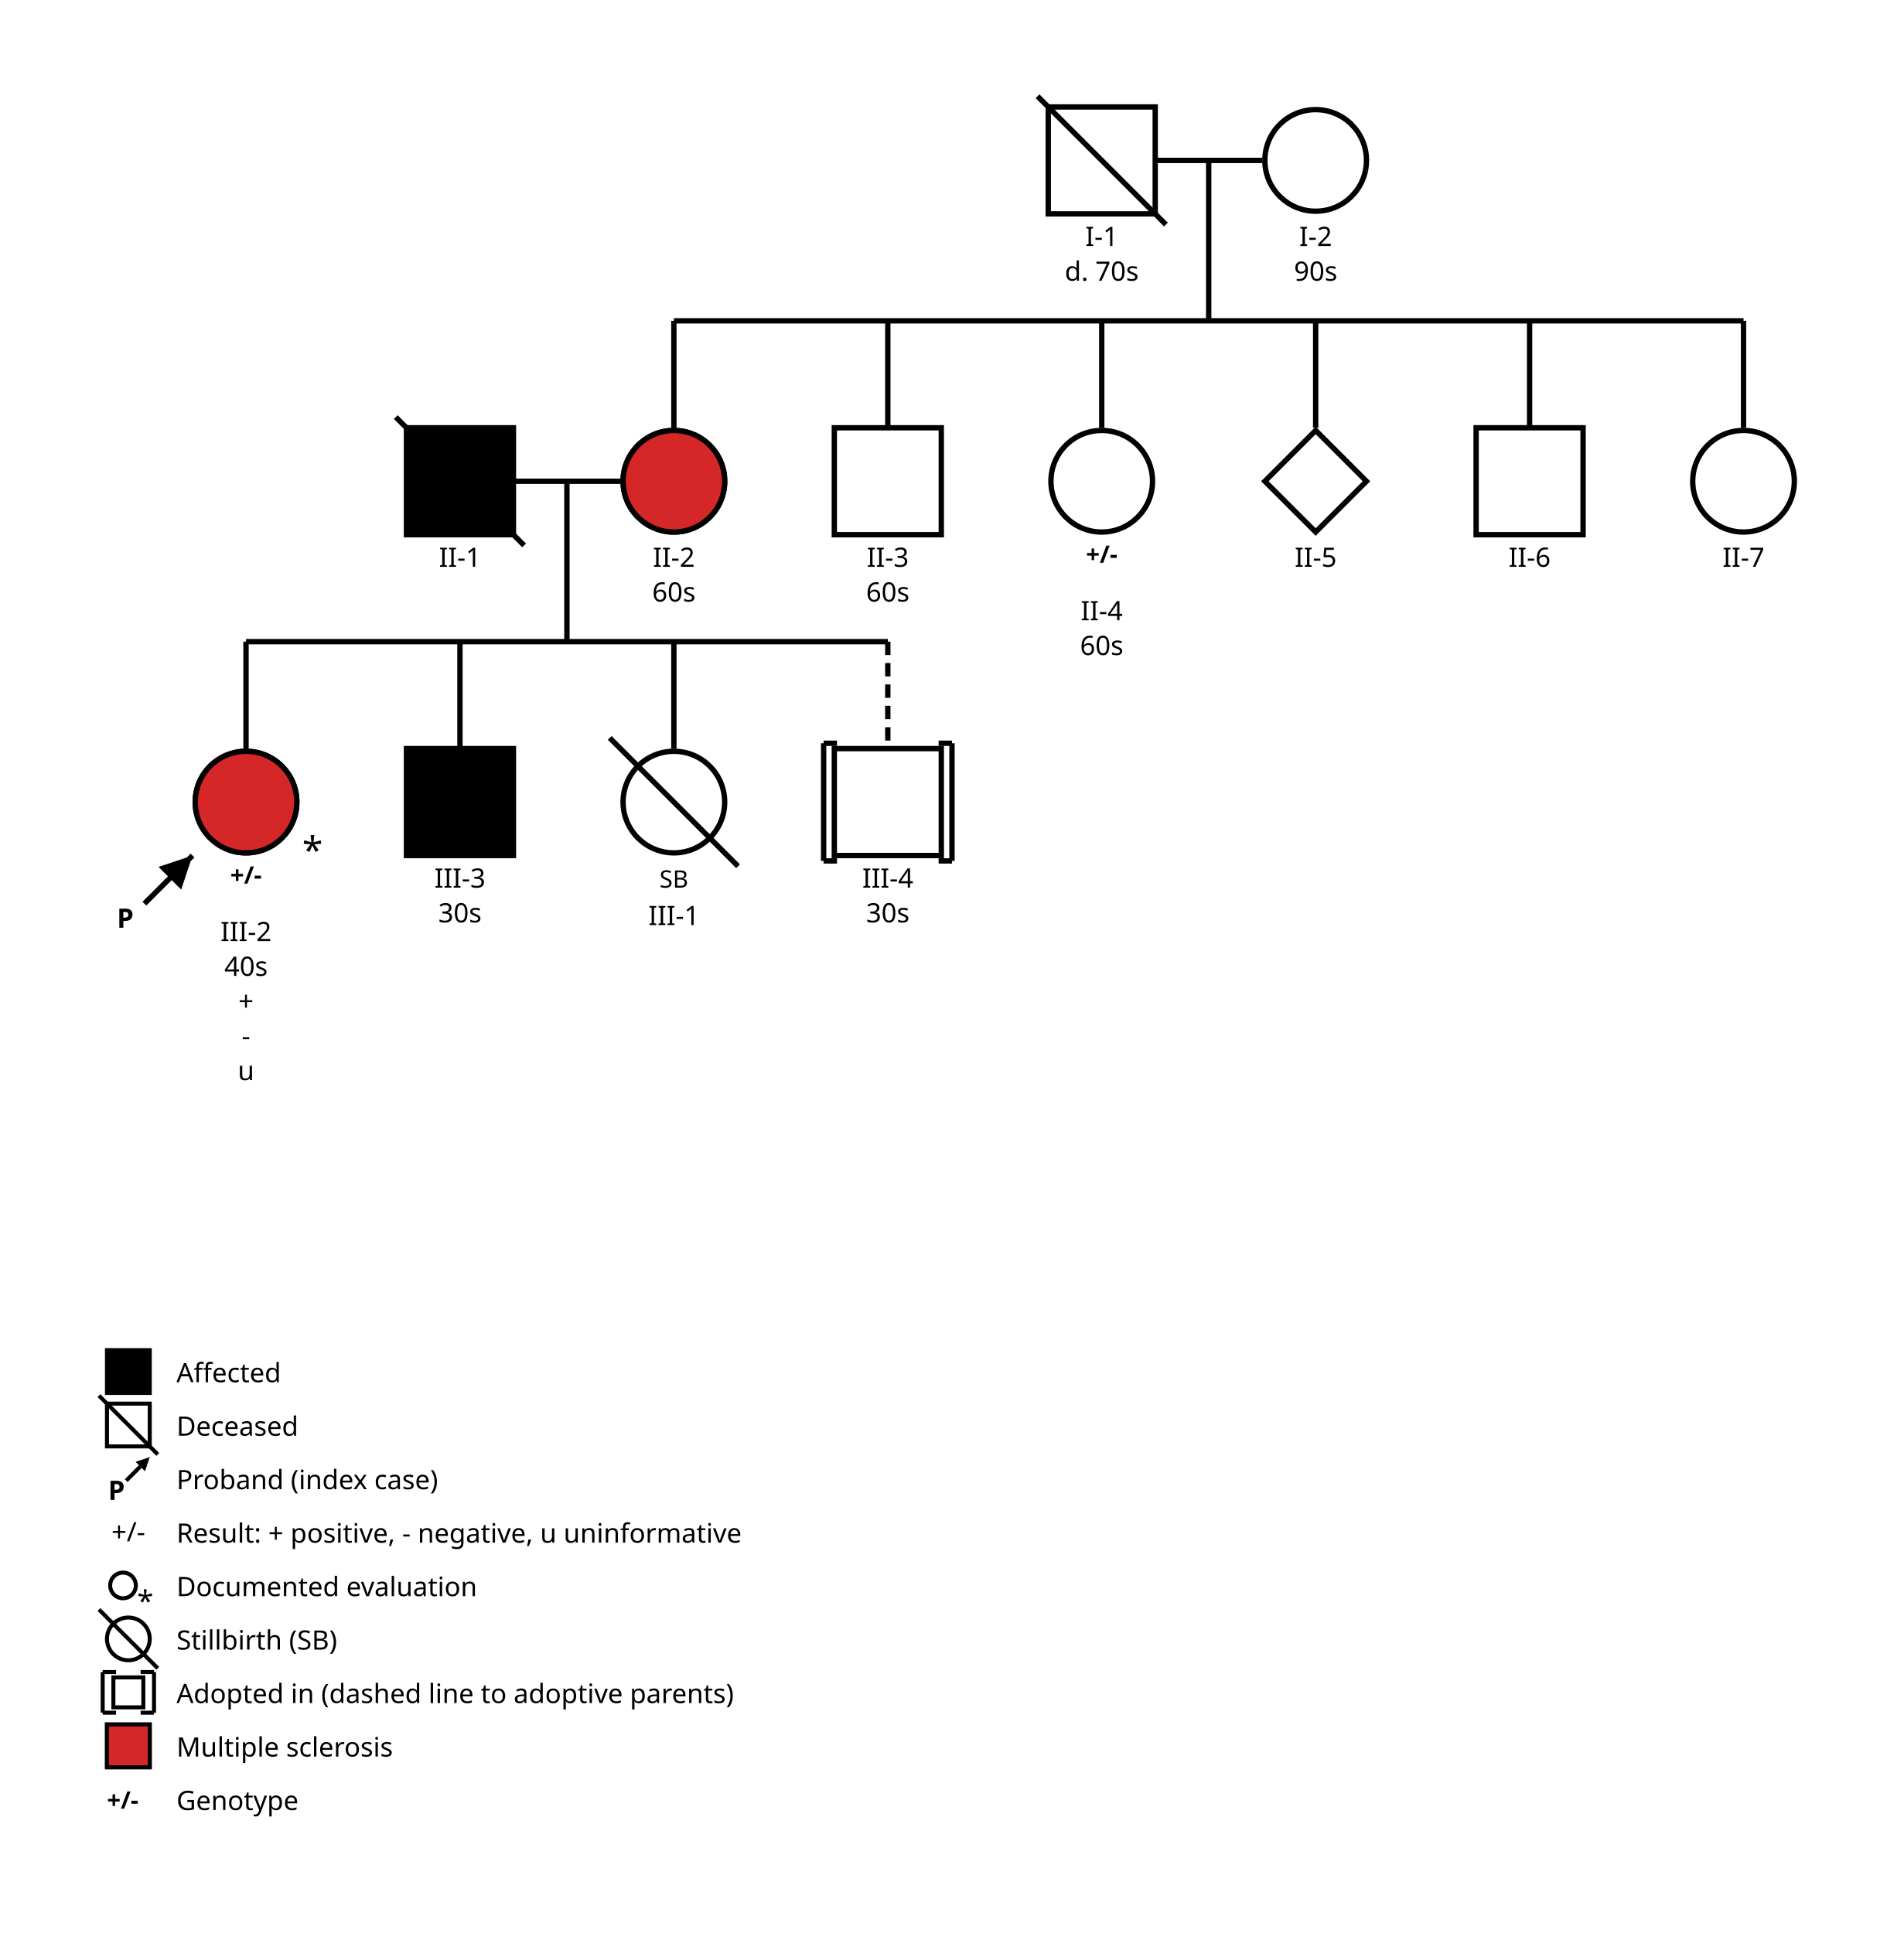
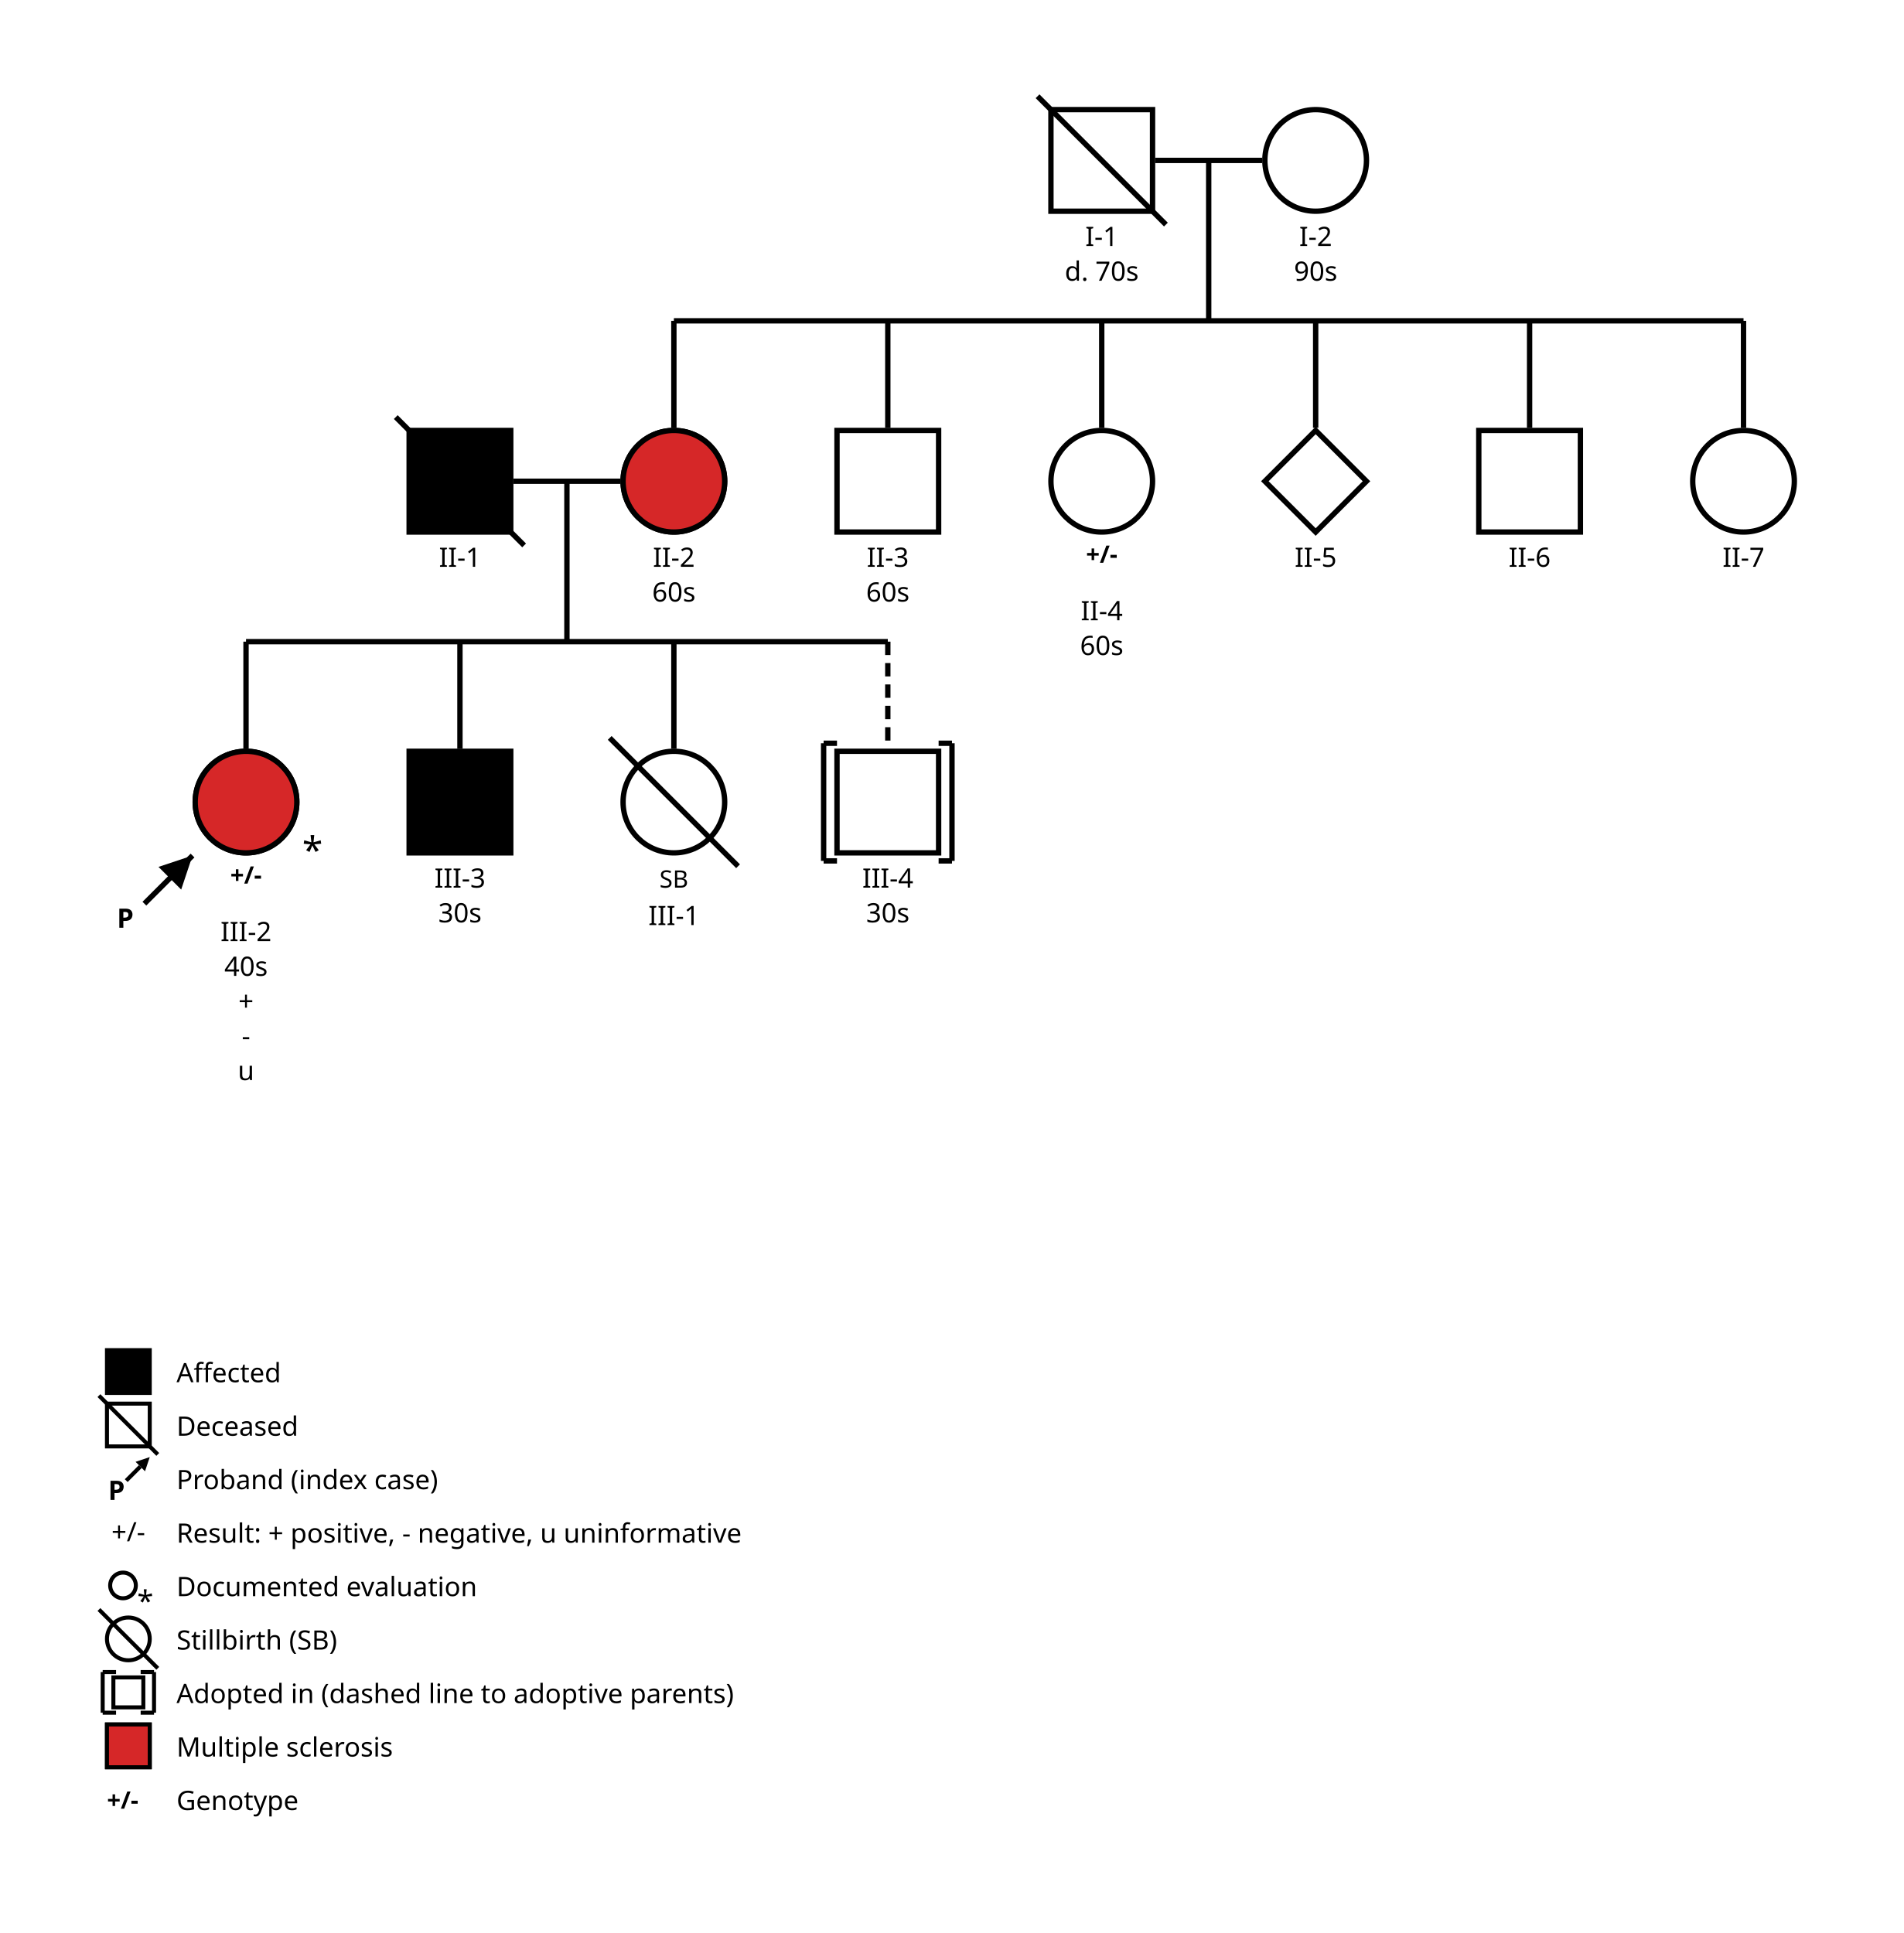
<svg xmlns="http://www.w3.org/2000/svg" width="712" height="723" viewBox="0 0 712 723">
  <defs>
    <marker id="proband-arrowhead" markerWidth="6" markerHeight="6" refX="6" refY="3" orient="auto">
      <path d="M 0 0 L 6 3 L 0 6 Z" fill="black" />
    </marker>
  </defs>
  <rect width="712" height="723" fill="white" />
  <g transform="translate(92 60)">
    <g class="couple-lines">
      <path d="M 340 0 L 380 0" stroke="black" stroke-width="2" fill="none" />
      <path d="M 100 120 L 140 120" stroke="black" stroke-width="2" fill="none" />
    </g>
    <g class="sibship-lines">
      <line x1="360" y1="0" x2="360" y2="60" stroke="black" stroke-width="2" />
      <line x1="160" y1="60" x2="560" y2="60" stroke="black" stroke-width="2" />
      <line x1="160" y1="60" x2="160" y2="100" stroke="black" stroke-width="2" />
      <line x1="240" y1="60" x2="240" y2="100" stroke="black" stroke-width="2" />
      <line x1="320" y1="60" x2="320" y2="100" stroke="black" stroke-width="2" />
      <line x1="400" y1="60" x2="400" y2="100" stroke="black" stroke-width="2" />
      <line x1="480" y1="60" x2="480" y2="100" stroke="black" stroke-width="2" />
      <line x1="560" y1="60" x2="560" y2="100" stroke="black" stroke-width="2" />
      <line x1="120" y1="120" x2="120" y2="180" stroke="black" stroke-width="2" />
      <line x1="0" y1="180" x2="240" y2="180" stroke="black" stroke-width="2" />
      <line x1="0" y1="180" x2="0" y2="220" stroke="black" stroke-width="2" />
      <line x1="80" y1="180" x2="80" y2="220" stroke="black" stroke-width="2" />
      <line x1="160" y1="180" x2="160" y2="220" stroke="black" stroke-width="2" />
      <line x1="240" y1="180" x2="240" y2="220" stroke="black" stroke-width="2" stroke-dasharray="5 3" />
    </g>
    <g class="assisted-lines">
</g>
    <g class="duplicate-arcs">
</g>
    <g class="symbols">
      <g transform="translate(320 0)">
-         <rect x="-20" y="-20" width="40" height="40" stroke="black" stroke-width="2" fill="white" />
+         <rect x="-19" y="-19" width="38" height="38" stroke="black" stroke-width="2" fill="white" />
        <line x1="-24" y1="-24" x2="24" y2="24" stroke="black" stroke-width="2" />
      </g>
      <g transform="translate(400 0)">
        <circle cx="0" cy="0" r="19" stroke="black" stroke-width="2" fill="white" />
      </g>
      <g transform="translate(80 120)">
-         <rect x="-20" y="-20" width="40" height="40" stroke="black" stroke-width="2" fill="black" />
+         <rect x="-19" y="-19" width="38" height="38" stroke="black" stroke-width="2" fill="black" />
        <line x1="-24" y1="-24" x2="24" y2="24" stroke="black" stroke-width="2" />
      </g>
      <g transform="translate(160 120)">
        <clipPath id="symbol-clip-1-1">
          <circle cx="0" cy="0" r="19" />
        </clipPath>
        <circle cx="0" cy="0" r="19" stroke="black" stroke-width="2" fill="white" />
        <path d="M -40 0 A 40 40 0 1 1 40 0 A 40 40 0 1 1 -40 0 Z" fill="#d62728" clip-path="url(#symbol-clip-1-1)" />
        <circle cx="0" cy="0" r="19" stroke="black" stroke-width="2" fill="none" />
      </g>
      <g transform="translate(240 120)">
-         <rect x="-20" y="-20" width="40" height="40" stroke="black" stroke-width="2" fill="white" />
+         <rect x="-19" y="-19" width="38" height="38" stroke="black" stroke-width="2" fill="white" />
      </g>
      <g transform="translate(320 120)">
        <circle cx="0" cy="0" r="19" stroke="black" stroke-width="2" fill="white" />
        <text x="0" y="30.5" text-anchor="middle" font-family="sans-serif" font-size="9" font-weight="bold" fill="#000000">+/-</text>
      </g>
      <g transform="translate(400 120)">
        <polygon points="0,-19 19,0 0,19 -19,0" stroke="black" stroke-width="2" fill="white" />
      </g>
      <g transform="translate(480 120)">
-         <rect x="-20" y="-20" width="40" height="40" stroke="black" stroke-width="2" fill="white" />
+         <rect x="-19" y="-19" width="38" height="38" stroke="black" stroke-width="2" fill="white" />
      </g>
      <g transform="translate(560 120)">
        <circle cx="0" cy="0" r="19" stroke="black" stroke-width="2" fill="white" />
      </g>
      <g transform="translate(0 240)">
        <clipPath id="symbol-clip-2-0">
          <circle cx="0" cy="0" r="19" />
        </clipPath>
        <circle cx="0" cy="0" r="19" stroke="black" stroke-width="2" fill="white" />
        <path d="M -40 0 A 40 40 0 1 1 40 0 A 40 40 0 1 1 -40 0 Z" fill="#d62728" clip-path="url(#symbol-clip-2-0)" />
        <circle cx="0" cy="0" r="19" stroke="black" stroke-width="2" fill="none" />
        <text x="0" y="30.5" text-anchor="middle" font-family="sans-serif" font-size="9" font-weight="bold" fill="#000000">+/-</text>
        <line x1="-38" y1="38" x2="-20" y2="20" stroke="black" stroke-width="2" marker-end="url(#proband-arrowhead)" />
        <rect x="-50" y="38" width="8.5" height="10" fill="white" />
        <text class="proband-letter" x="-42" y="47" text-anchor="end" font-family="sans-serif" font-size="10" font-weight="bold" fill="black">P</text>
        <text class="documented-evaluation" x="21" y="23" font-family="sans-serif" font-size="14" fill="black">*</text>
      </g>
      <g transform="translate(80 240)">
-         <rect x="-20" y="-20" width="40" height="40" stroke="black" stroke-width="2" fill="black" />
+         <rect x="-19" y="-19" width="38" height="38" stroke="black" stroke-width="2" fill="black" />
      </g>
      <g transform="translate(160 240)">
        <circle cx="0" cy="0" r="19" stroke="black" stroke-width="2" fill="white" />
        <line x1="-24" y1="-24" x2="24" y2="24" stroke-width="2" stroke="black" />
      </g>
      <g transform="translate(240 240)">
        <g data-adopted="in">
          <line x1="-24" y1="-22" x2="-24" y2="22" stroke="black" stroke-width="2" />
          <line x1="-24" y1="-22" x2="-19" y2="-22" stroke="black" stroke-width="2" />
          <line x1="-24" y1="22" x2="-19" y2="22" stroke="black" stroke-width="2" />
          <line x1="24" y1="-22" x2="24" y2="22" stroke="black" stroke-width="2" />
          <line x1="24" y1="-22" x2="19" y2="-22" stroke="black" stroke-width="2" />
          <line x1="24" y1="22" x2="19" y2="22" stroke="black" stroke-width="2" />
        </g>
-         <rect x="-20" y="-20" width="40" height="40" stroke="black" stroke-width="2" fill="white" />
+         <rect x="-19" y="-19" width="38" height="38" stroke="black" stroke-width="2" fill="white" />
      </g>
    </g>
    <g class="labels">
      <text x="320" y="32" text-anchor="middle" font-family="sans-serif" font-size="10" fill="black">I-1</text>
      <text x="320" y="45" text-anchor="middle" font-family="sans-serif" font-size="10" fill="black">d. 70s</text>
      <text x="400" y="32" text-anchor="middle" font-family="sans-serif" font-size="10" fill="black">I-2</text>
      <text x="400" y="45" text-anchor="middle" font-family="sans-serif" font-size="10" fill="black">90s</text>
      <text x="80" y="152" text-anchor="middle" font-family="sans-serif" font-size="10" fill="black">II-1</text>
      <text x="160" y="152" text-anchor="middle" font-family="sans-serif" font-size="10" fill="black">II-2</text>
      <text x="160" y="165" text-anchor="middle" font-family="sans-serif" font-size="10" fill="black">60s</text>
      <text x="240" y="152" text-anchor="middle" font-family="sans-serif" font-size="10" fill="black">II-3</text>
      <text x="240" y="165" text-anchor="middle" font-family="sans-serif" font-size="10" fill="black">60s</text>
      <text x="320" y="172" text-anchor="middle" font-family="sans-serif" font-size="10" fill="black">II-4</text>
      <text x="320" y="185" text-anchor="middle" font-family="sans-serif" font-size="10" fill="black">60s</text>
      <text x="400" y="152" text-anchor="middle" font-family="sans-serif" font-size="10" fill="black">II-5</text>
      <text x="480" y="152" text-anchor="middle" font-family="sans-serif" font-size="10" fill="black">II-6</text>
      <text x="560" y="152" text-anchor="middle" font-family="sans-serif" font-size="10" fill="black">II-7</text>
      <text x="0" y="292" text-anchor="middle" font-family="sans-serif" font-size="10" fill="black">III-2</text>
      <rect x="-10.7" y="295" width="21.4" height="52" fill="white" />
      <text x="0" y="305" text-anchor="middle" font-family="sans-serif" font-size="10" fill="black">40s</text>
      <text x="0" y="318" text-anchor="middle" font-family="sans-serif" font-size="10" fill="black">+</text>
      <text x="0" y="331" text-anchor="middle" font-family="sans-serif" font-size="10" fill="black">-</text>
      <text x="0" y="344" text-anchor="middle" font-family="sans-serif" font-size="10" fill="black">u</text>
      <text x="80" y="272" text-anchor="middle" font-family="sans-serif" font-size="10" fill="black">III-3</text>
      <text x="80" y="285" text-anchor="middle" font-family="sans-serif" font-size="10" fill="black">30s</text>
      <text x="160" y="272" text-anchor="middle" font-family="sans-serif" font-size="9" fill="black">SB</text>
      <text x="160" y="286" text-anchor="middle" font-family="sans-serif" font-size="10" fill="black">III-1</text>
      <text x="240" y="272" text-anchor="middle" font-family="sans-serif" font-size="10" fill="black">III-4</text>
      <text x="240" y="285" text-anchor="middle" font-family="sans-serif" font-size="10" fill="black">30s</text>
    </g>
    <g class="consanguinity-labels">
</g>
  </g>
  <g class="pedigree-key" transform="translate(0 503)">
    <rect x="40" y="2" width="16" height="16" fill="black" stroke="black" stroke-width="1.5" />
    <text x="66" y="14" font-family="sans-serif" font-size="10" fill="black">Affected</text>
    <rect x="40" y="22" width="16" height="16" fill="white" stroke="black" stroke-width="1.5" />
    <line x1="37" y1="19" x2="59" y2="41" stroke="black" stroke-width="1.5" />
    <text x="66" y="34" font-family="sans-serif" font-size="10" fill="black">Deceased</text>
    <line x1="47.2" y1="50.8" x2="52.46" y2="45.54" stroke="black" stroke-width="1.5" />
    <polygon points="56,42 54.23,47.3 50.7,43.77" fill="black" />
    <text x="46.7" y="58" text-anchor="end" font-family="sans-serif" font-size="10" font-weight="bold" fill="black">P</text>
    <text x="66" y="54" font-family="sans-serif" font-size="10" fill="black">Proband (index case)</text>
    <text x="48" y="73.5" text-anchor="middle" font-family="sans-serif" font-size="10" fill="black">+/-</text>
    <text x="66" y="74" font-family="sans-serif" font-size="10" fill="black">Result: + positive, - negative, u uninformative</text>
    <circle cx="46" cy="90" r="4.8" fill="white" stroke="black" stroke-width="1.5" />
    <text x="51.3" y="99.8" font-family="sans-serif" font-size="11" fill="black">*</text>
    <text x="66" y="94" font-family="sans-serif" font-size="10" fill="black">Documented evaluation</text>
    <circle cx="48" cy="110" r="8" fill="white" stroke="black" stroke-width="1.5" />
    <line x1="37" y1="99" x2="59" y2="121" stroke="black" stroke-width="1.5" />
    <text x="66" y="114" font-family="sans-serif" font-size="10" fill="black">Stillbirth (SB)</text>
    <line x1="38.4" y1="122.4" x2="38.4" y2="137.6" stroke="black" stroke-width="1.5" />
    <line x1="38.4" y1="122.4" x2="43.4" y2="122.4" stroke="black" stroke-width="1.5" />
    <line x1="38.4" y1="137.6" x2="43.4" y2="137.6" stroke="black" stroke-width="1.5" />
    <line x1="57.6" y1="122.4" x2="57.6" y2="137.6" stroke="black" stroke-width="1.5" />
    <line x1="57.6" y1="122.4" x2="52.6" y2="122.4" stroke="black" stroke-width="1.5" />
    <line x1="57.6" y1="137.6" x2="52.6" y2="137.6" stroke="black" stroke-width="1.5" />
    <rect x="42.4" y="124.4" width="11.2" height="11.2" fill="white" stroke="black" stroke-width="1.5" />
    <text x="66" y="134" font-family="sans-serif" font-size="10" fill="black">Adopted in (dashed line to adoptive parents)</text>
    <clipPath id="legend-clip-ms">
      <rect x="40" y="142" width="16" height="16" />
    </clipPath>
    <rect x="40" y="142" width="16" height="16" fill="white" stroke="black" stroke-width="1.5" />
    <path d="M 32 150 A 16 16 0 1 1 64 150 A 16 16 0 1 1 32 150 Z" fill="#d62728" clip-path="url(#legend-clip-ms)" />
    <rect x="40" y="142" width="16" height="16" fill="none" stroke="black" stroke-width="1.5" />
    <text x="66" y="154" font-family="sans-serif" font-size="10" fill="black">Multiple sclerosis</text>
    <text x="40" y="173.5" font-family="sans-serif" font-size="9" font-weight="bold" fill="#000000">+/-</text>
    <text x="66" y="174" font-family="sans-serif" font-size="10" fill="black">Genotype</text>
  </g>
</svg>
